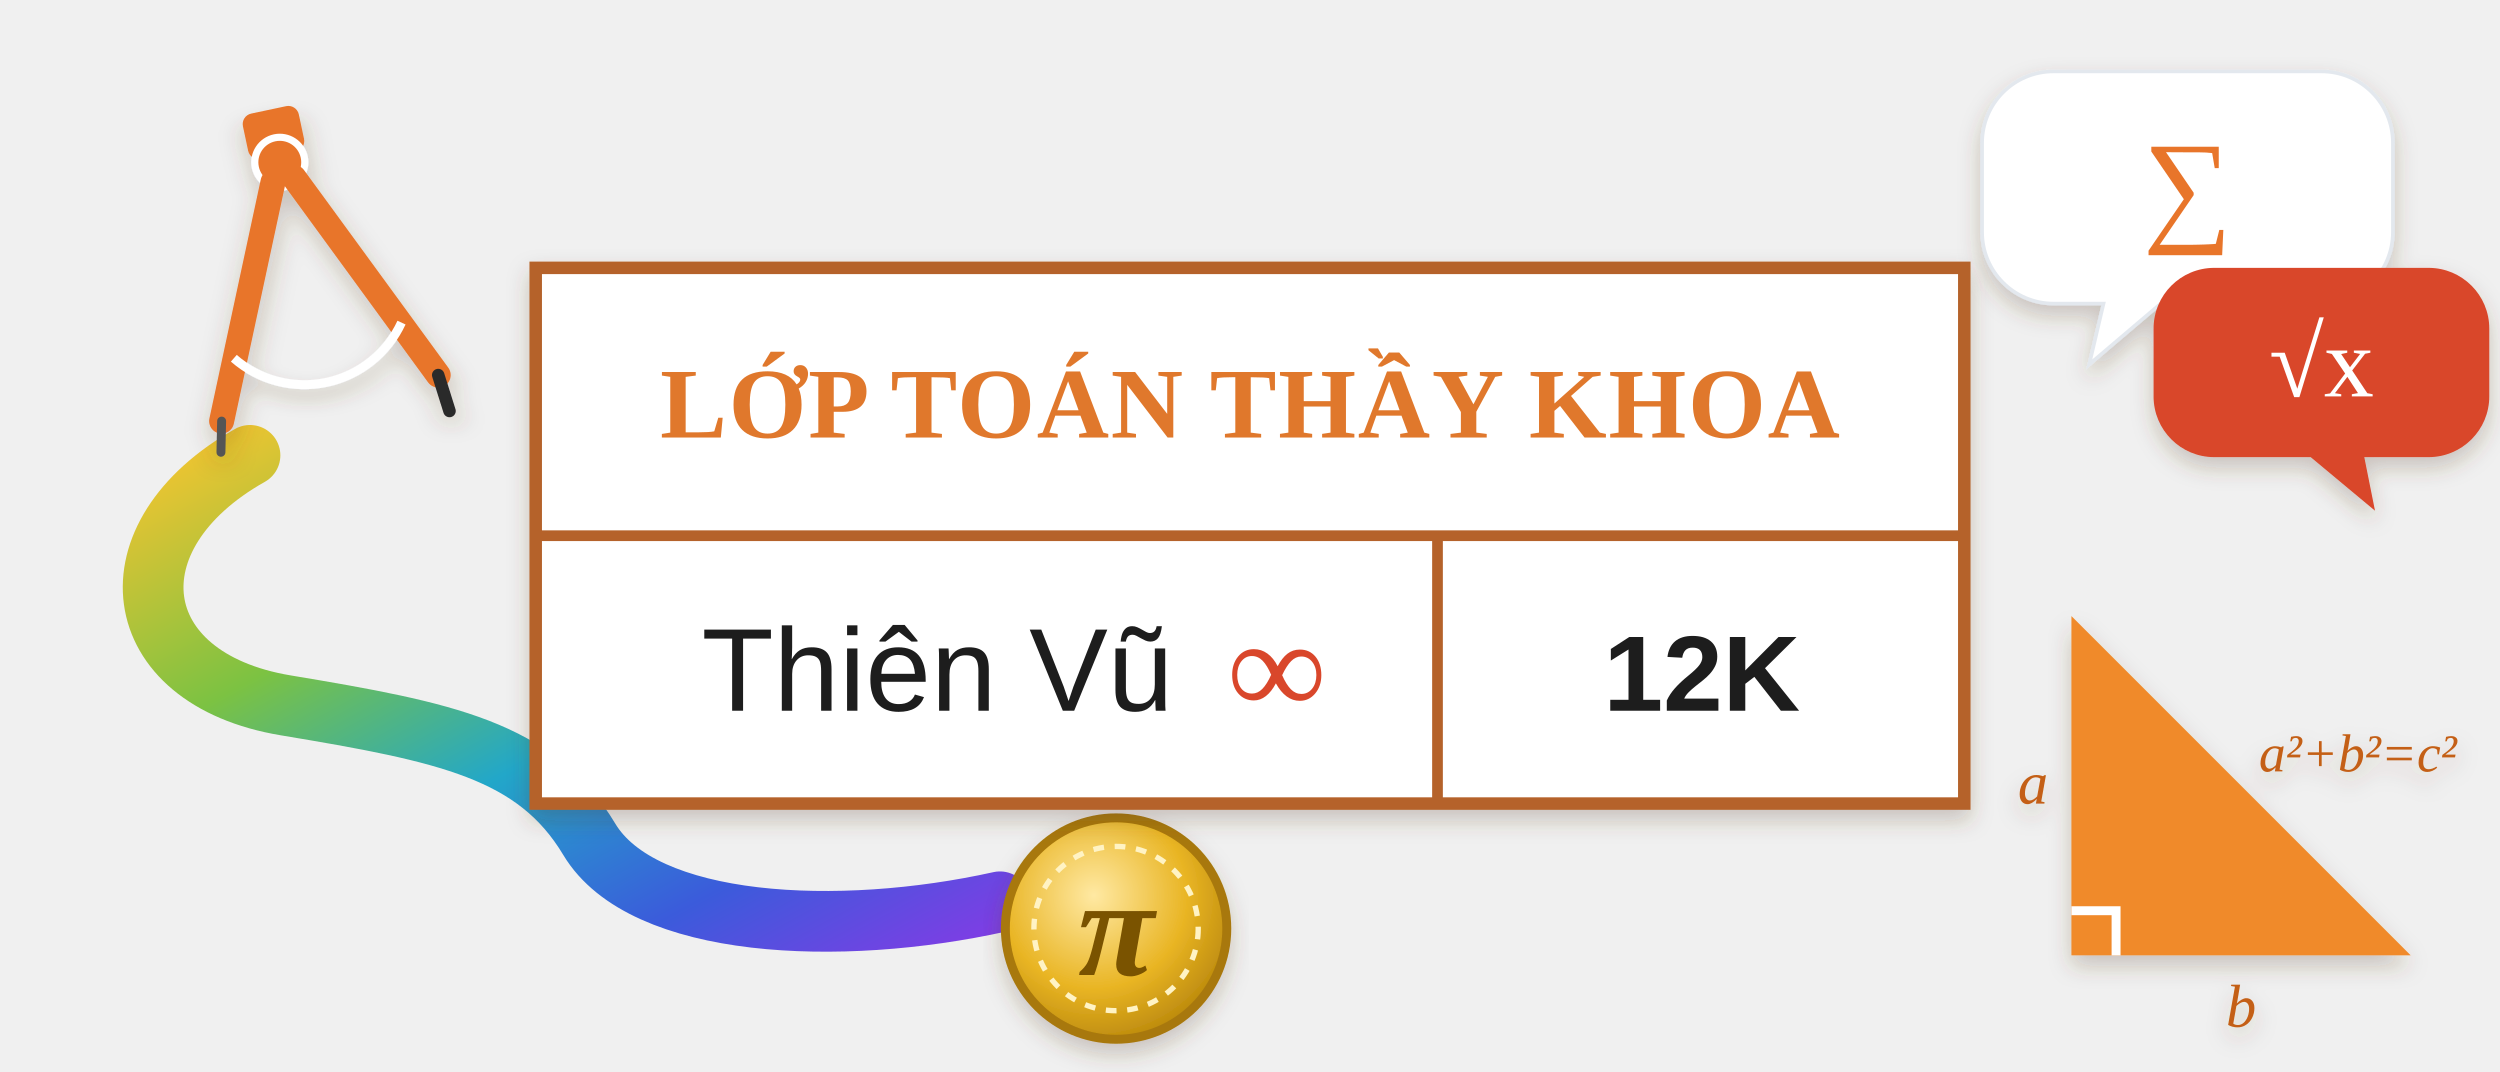
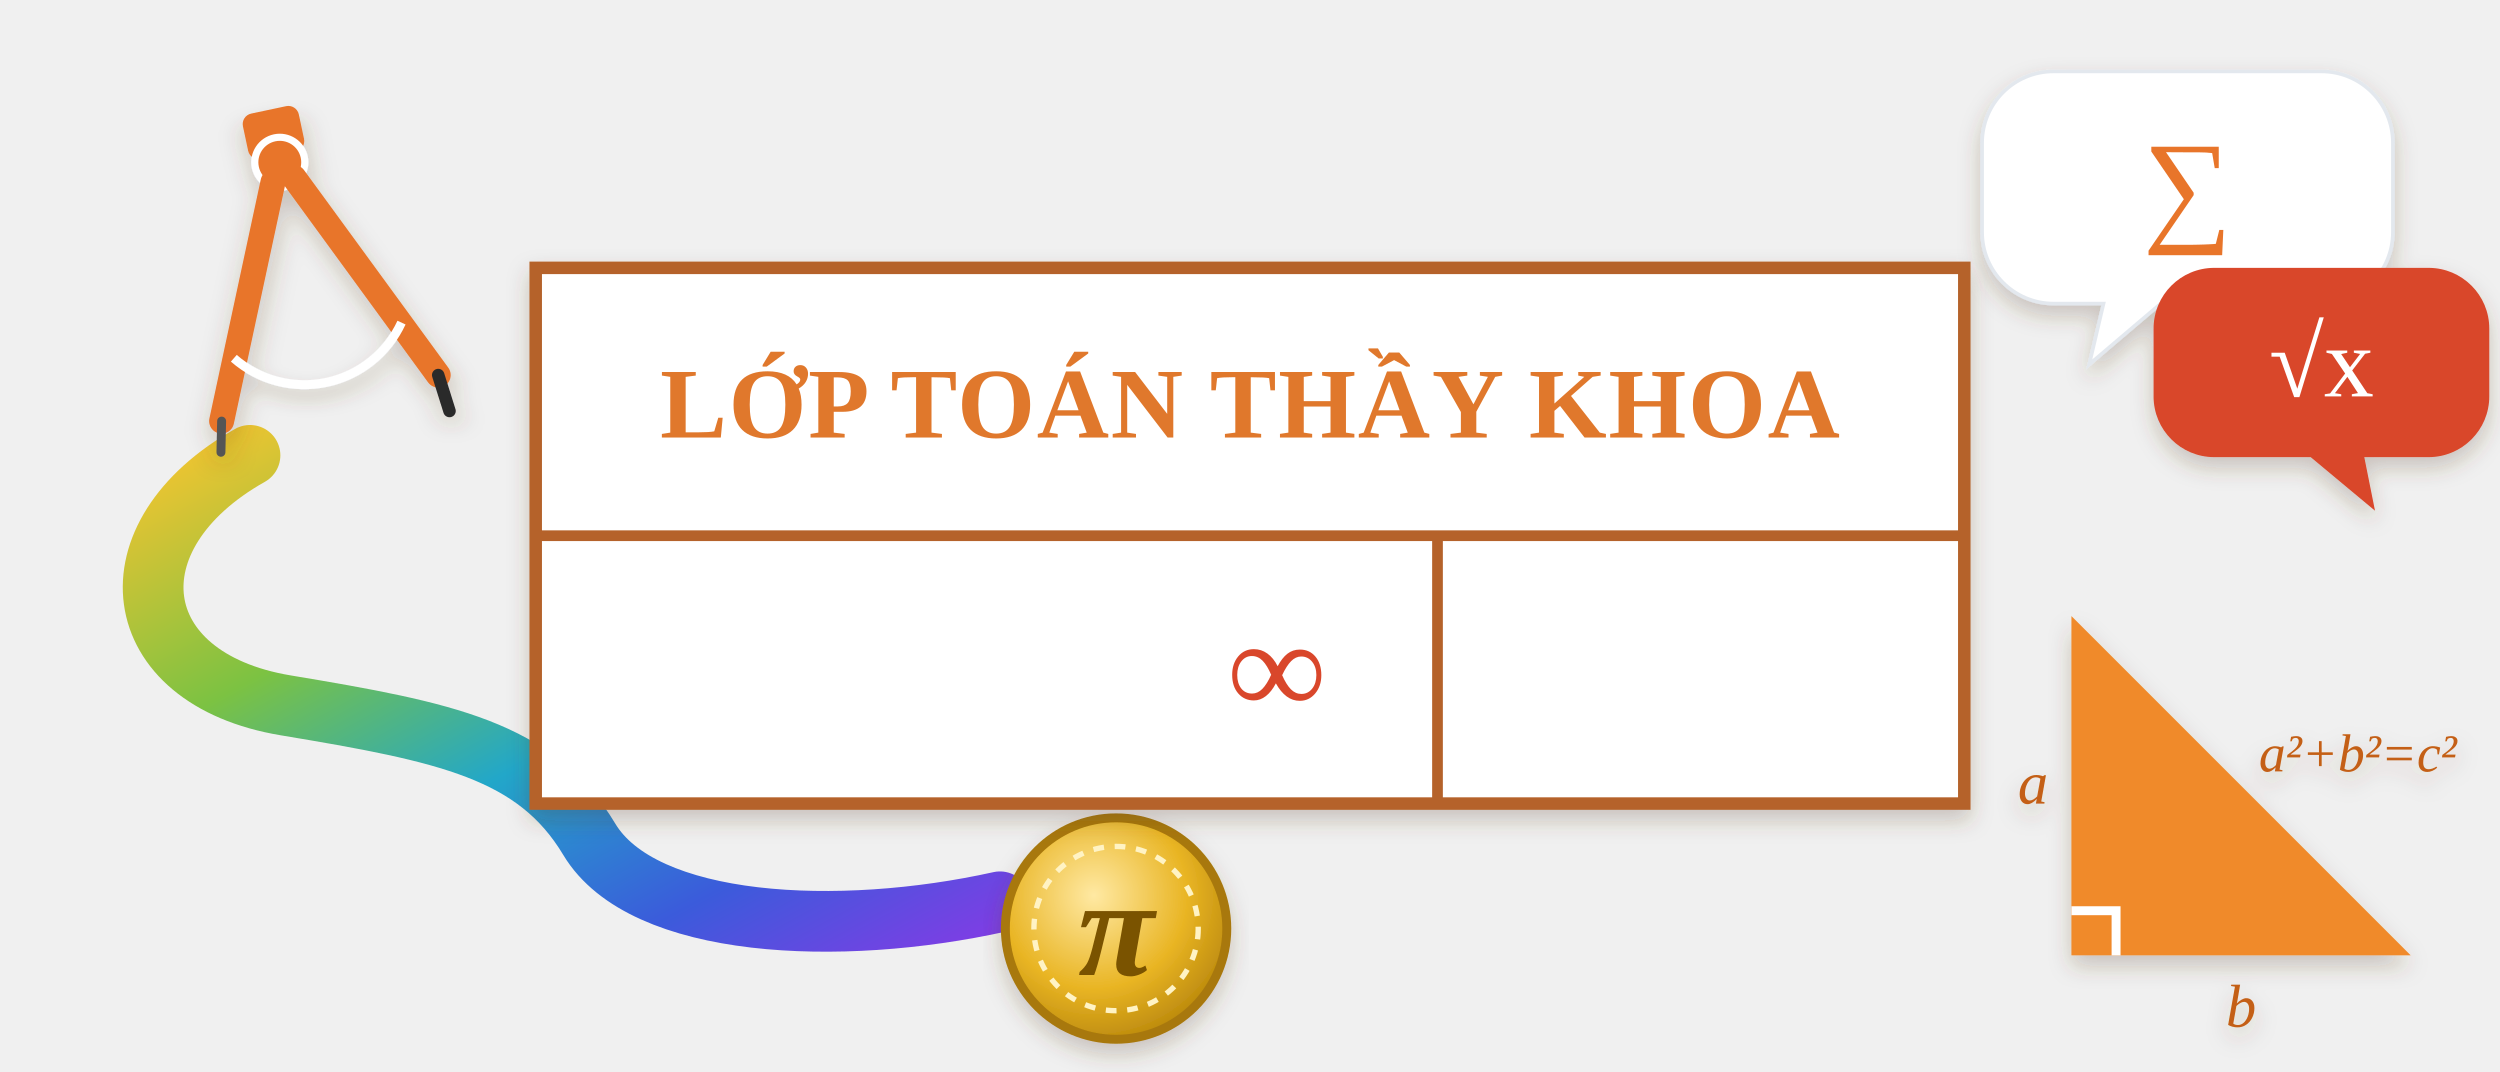
<svg xmlns="http://www.w3.org/2000/svg" width="1400" height="600" viewBox="0 0 1400 600">
  <defs>
    <pattern id="grid" width="28" height="28" patternUnits="userSpaceOnUse">
      <path d="M28 0H0V28" fill="none" stroke="#c9dbe8" stroke-width="1" />
    </pattern>
    <linearGradient id="rb" x1="0" y1="0" x2="1" y2="1">
      <stop offset="0" stop-color="#f4c430" />
      <stop offset=".3" stop-color="#7cc242" />
      <stop offset=".55" stop-color="#22a7c9" />
      <stop offset=".8" stop-color="#3b5bdb" />
      <stop offset="1" stop-color="#7b3fe4" />
    </linearGradient>
    <radialGradient id="gold" cx=".4" cy=".35" r=".7">
      <stop offset="0" stop-color="#ffe9a3" />
      <stop offset=".6" stop-color="#e9b524" />
      <stop offset="1" stop-color="#b8860b" />
    </radialGradient>
    <filter id="sh" x="-10%" y="-10%" width="120%" height="130%">
      <feDropShadow dx="0" dy="6" stdDeviation="6" flood-color="#5a3a1a" flood-opacity=".25" />
    </filter>
  </defs>
  <path d="M140 255 C 60 300, 70 380, 160 395 S 300 420, 330 470 S 470 525, 560 505" fill="none" stroke="url(#rb)" stroke-width="34" stroke-linecap="round" />
  <g transform="translate(625 520)" filter="url(#sh)">
    <circle r="62" fill="url(#gold)" stroke="#a87808" stroke-width="5" />
    <circle r="46" fill="none" stroke="#fff3c4" stroke-width="3" stroke-dasharray="6 6" />
    <text y="26" text-anchor="middle" font-family="Liberation Serif" font-weight="bold" font-style="italic" font-size="78" fill="#7a5200">π</text>
  </g>
  <g transform="translate(165 130) rotate(-12)" filter="url(#sh)">
    <rect x="-16" y="-70" width="32" height="26" rx="6" fill="#e8742a" />
    <circle cx="0" cy="-40" r="14" fill="#e8742a" stroke="#fff" stroke-width="4" />
    <path d="M-6 -30 L-62 95" stroke="#e8742a" stroke-width="14" stroke-linecap="round" />
    <path d="M6 -30 L62 95" stroke="#e8742a" stroke-width="14" stroke-linecap="round" />
    <path d="M-62 95 L-66 112" stroke="#555" stroke-width="5" stroke-linecap="round" />
    <path d="M62 95 L64 116" stroke="#2b2b2b" stroke-width="7" stroke-linecap="round" />
    <path d="M-48 62 A 60 60 0 0 0 48 62" fill="none" stroke="#fff" stroke-width="5" />
  </g>
  <g filter="url(#sh)">
    <path d="M1150 40 h150 a40 40 0 0 1 40 40 v50 a40 40 0 0 1 -40 40 h-90 l-40 34 l8 -34 h-28 a40 40 0 0 1 -40 -40 v-50 a40 40 0 0 1 40 -40z" fill="#ffffff" stroke="#e3e8ee" stroke-width="2" />
    <text x="1225" y="128" text-anchor="middle" font-family="Liberation Serif" font-size="70" fill="#e8742a">∑</text>
    <path d="M1240 150 h120 a34 34 0 0 1 34 34 v38 a34 34 0 0 1 -34 34 h-36 l6 30 l-36 -30 h-54 a34 34 0 0 1 -34 -34 v-38 a34 34 0 0 1 34 -34z" fill="#d9472b" />
    <text x="1300" y="222" text-anchor="middle" font-family="Liberation Serif" font-size="56" fill="#fff">√x</text>
  </g>
  <g transform="translate(1255 440)" filter="url(#sh)">
    <path d="M-95 95 L95 95 L-95 -95 Z" fill="#f08a2c" />
    <path d="M-95 70 h25 v25" fill="none" stroke="#fff" stroke-width="5" />
    <text x="-108" y="10" text-anchor="end" font-family="Liberation Serif" font-style="italic" font-size="34" fill="#c45f12">a</text>
    <text x="0" y="135" text-anchor="middle" font-family="Liberation Serif" font-style="italic" font-size="34" fill="#c45f12">b</text>
    <text x="10" y="-8" font-family="Liberation Serif" font-style="italic" font-size="30" fill="#c45f12">a²+b²=c²</text>
  </g>
  <g filter="url(#sh)">
    <rect x="300" y="150" width="800" height="300" fill="#ffffff" stroke="#b5622a" stroke-width="7" />
    <line x1="300" y1="300" x2="1100" y2="300" stroke="#b5622a" stroke-width="6" />
    <line x1="805" y1="300" x2="805" y2="450" stroke="#b5622a" stroke-width="6" />
  </g>
  <text x="700" y="245" text-anchor="middle" font-family="Liberation Serif" font-weight="bold" font-size="56" letter-spacing="1" fill="#e0782c">LỚP TOÁN THẦY KHOA</text>
-   <text x="525" y="398" text-anchor="middle" font-family="Liberation Sans" font-size="66" fill="#1d1d1d">Thiên Vũ</text>
  <text x="715" y="400" text-anchor="middle" font-family="Liberation Serif" font-style="italic" font-size="76" fill="#d9472b">∞</text>
-   <text x="953" y="398" text-anchor="middle" font-family="Liberation Sans" font-weight="bold" font-size="60" fill="#1d1d1d">12K</text>
</svg>
